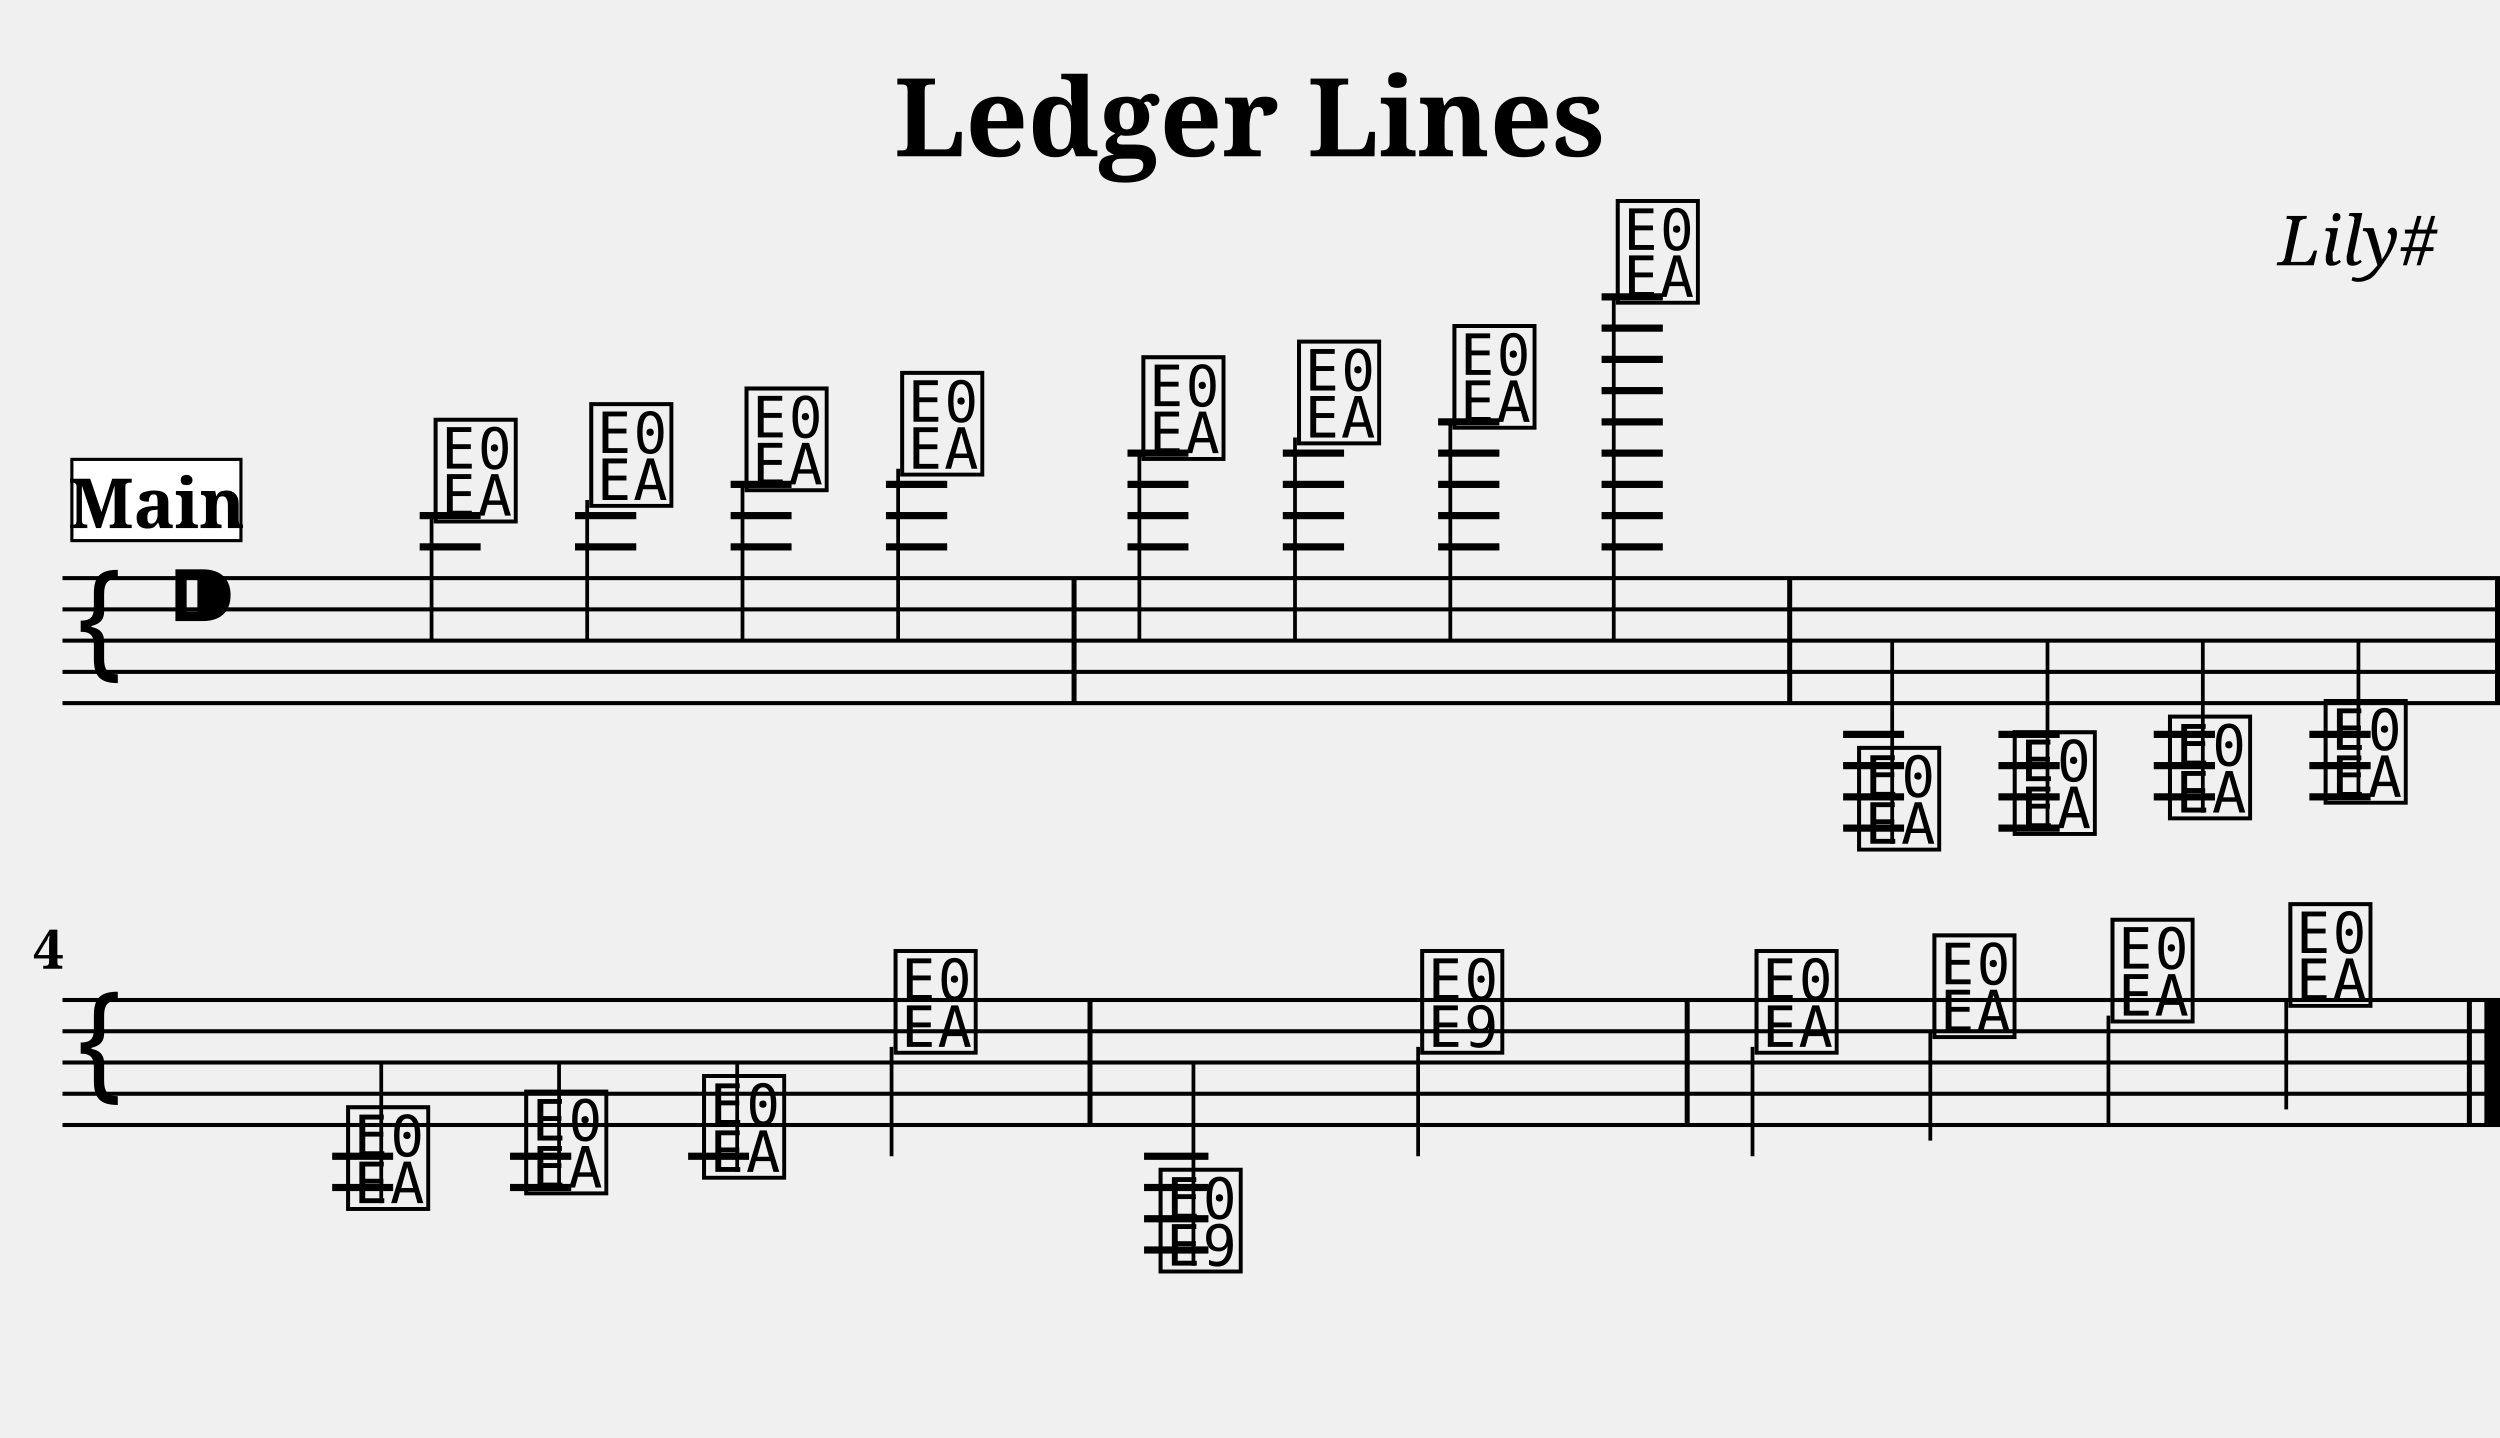
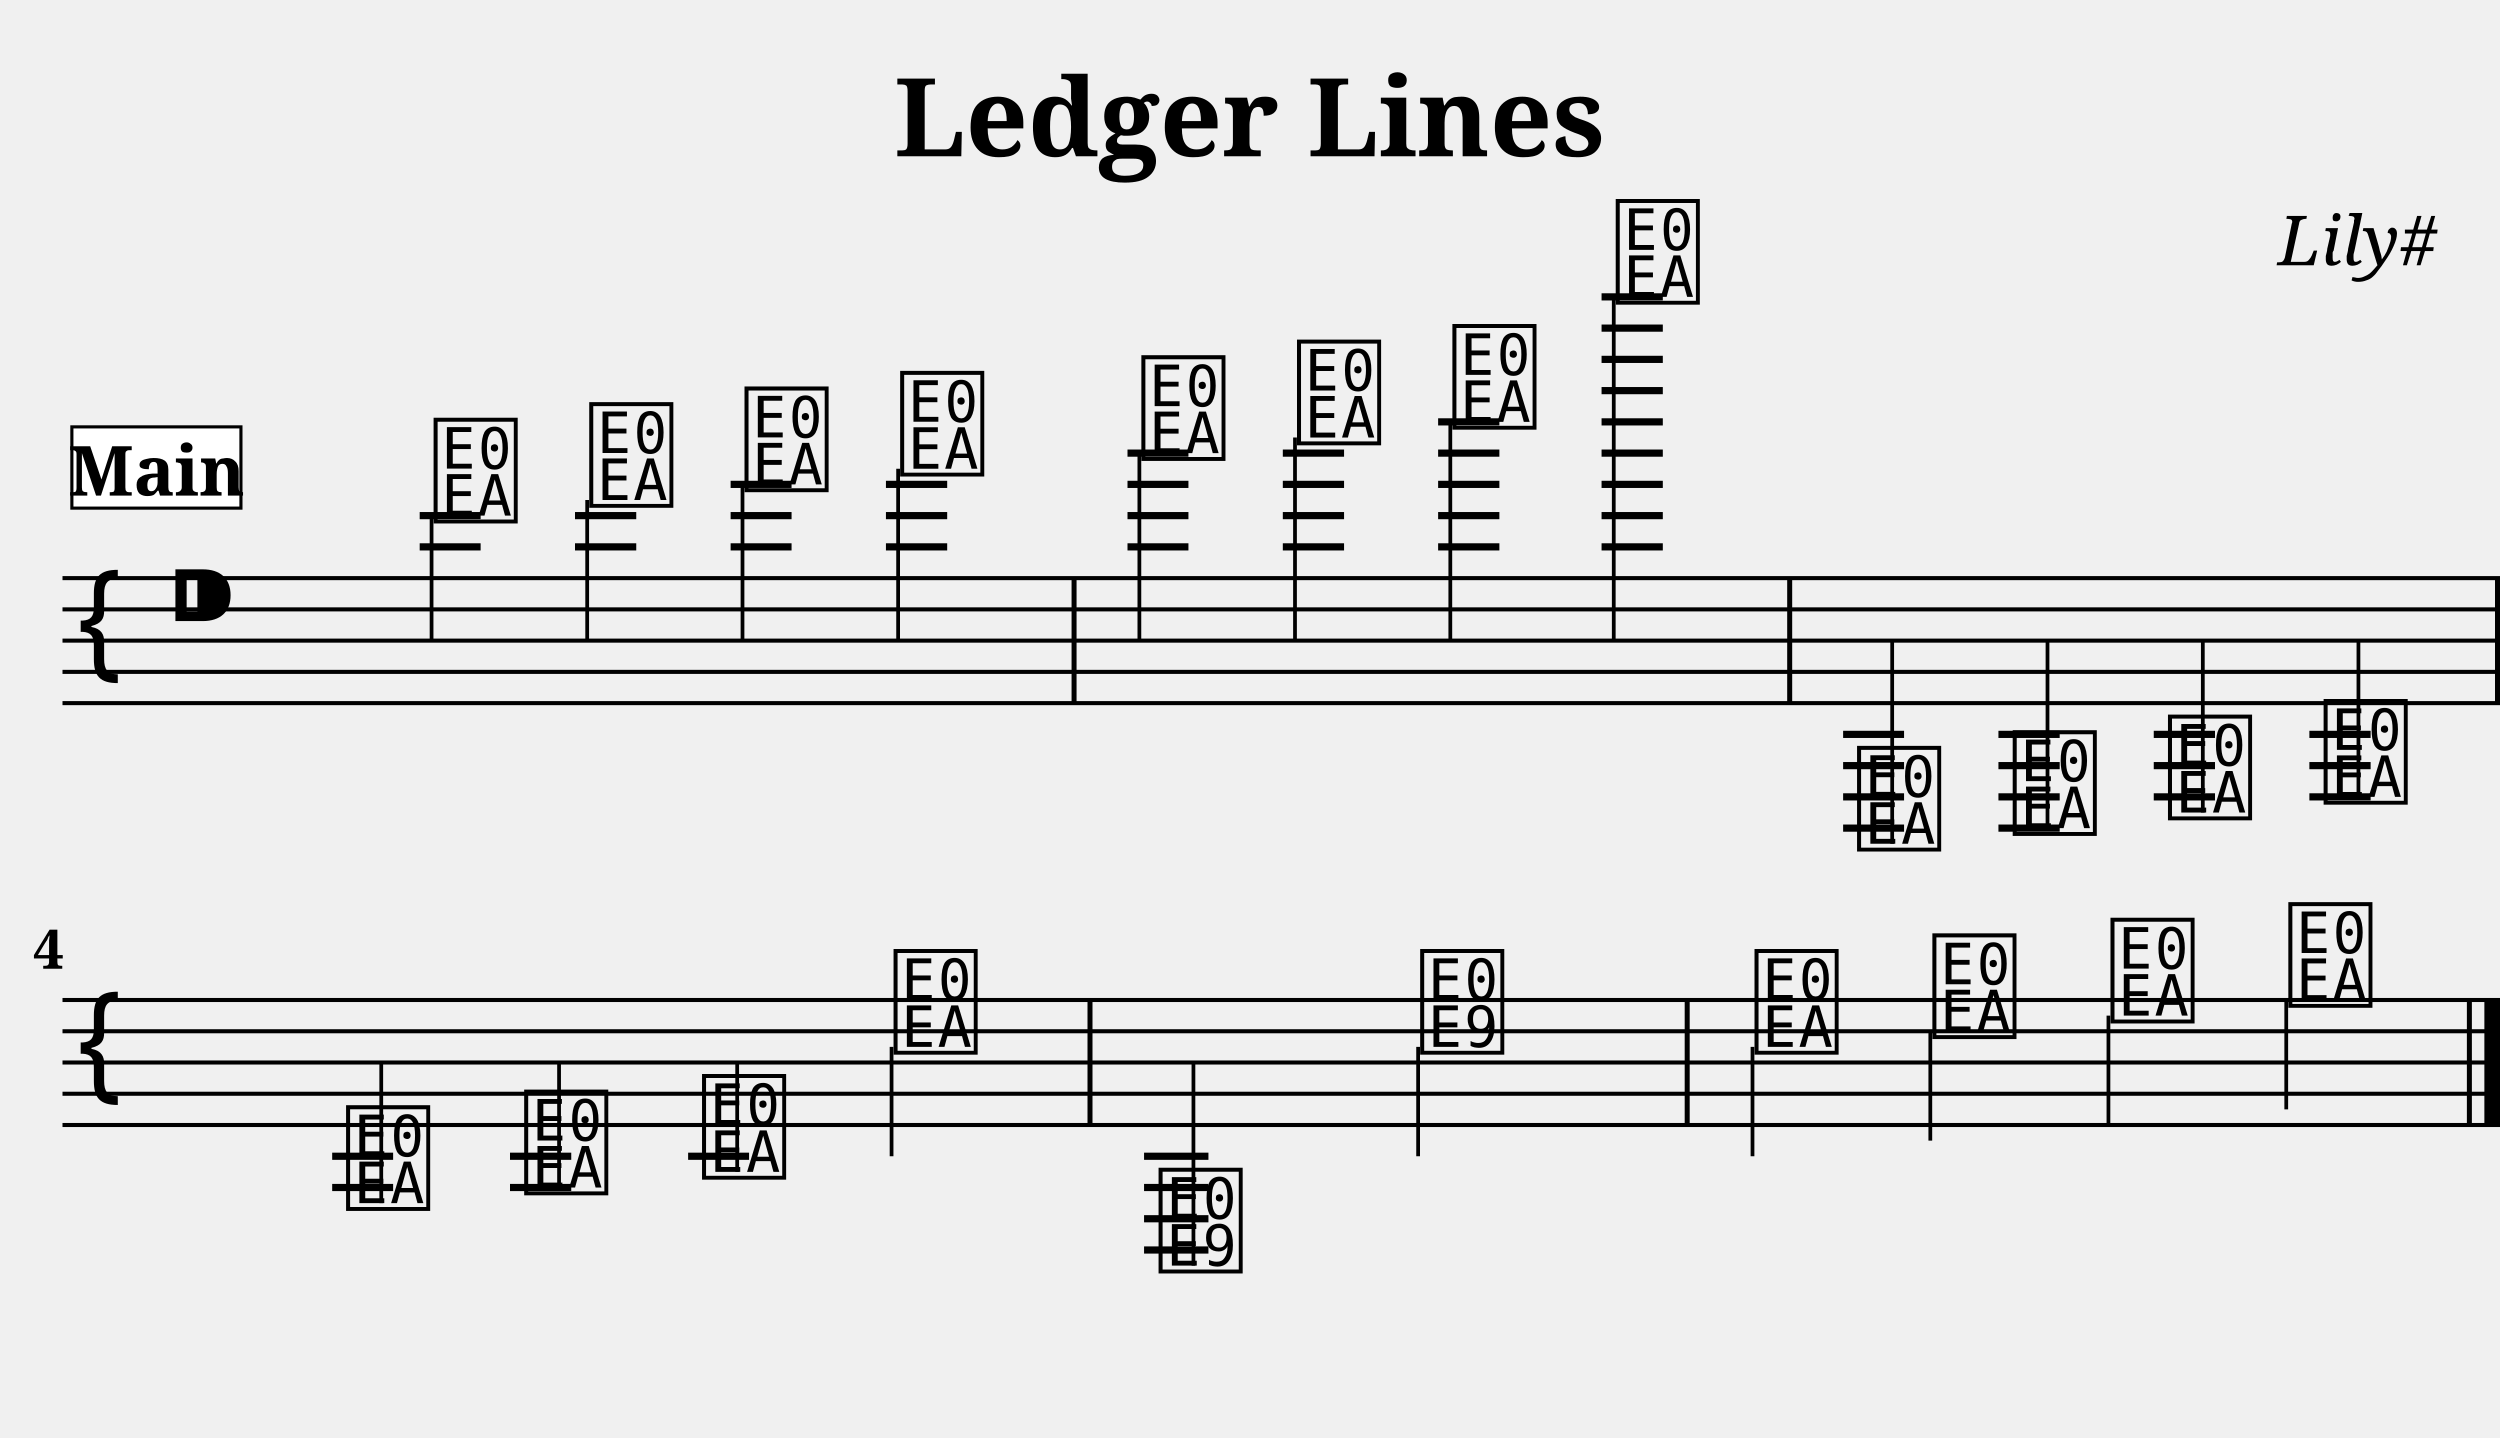
<svg xmlns="http://www.w3.org/2000/svg" width="800.0" height="460.0" viewBox="0 0 80.00 46.00">
  <style>
  @font-face { font-family: 'Emmentaler'; src: local('Emmentaler'); }
  .music { font-family: 'Emmentaler', serif; }
</style>
  <text x="40.00" y="5.00" font-size="3.49" font-family="serif" font-weight="bold" text-anchor="middle">Ledger Lines</text>
  <text x="78.00" y="8.49" font-size="2.20" font-family="serif" font-style="italic" text-anchor="end">Lily#</text>
  <g transform="translate(2.00,0.00) scale(1,1)">
    <line x1="0.00" y1="18.50" x2="78.00" y2="18.50" stroke="#000000" stroke-width="0.130" />
    <line x1="0.00" y1="19.50" x2="78.00" y2="19.50" stroke="#000000" stroke-width="0.130" />
    <line x1="0.00" y1="20.50" x2="78.00" y2="20.50" stroke="#000000" stroke-width="0.130" />
    <line x1="0.00" y1="21.50" x2="78.00" y2="21.50" stroke="#000000" stroke-width="0.130" />
    <line x1="0.00" y1="22.50" x2="78.00" y2="22.50" stroke="#000000" stroke-width="0.130" />
    <text class="music" x="0.30" y="21.50" font-size="4.00"></text>
    <text class="music" x="3.30" y="20.50" font-size="4.00"></text>
    <text class="music" x="11.75" y="16.50" font-size="4.00" data-pos="143"></text>
    <line x1="11.81" y1="16.50" x2="11.81" y2="20.50" stroke="#000000" stroke-width="0.120" />
    <text class="music" x="16.73" y="16.00" font-size="4.00" data-pos="178"></text>
    <line x1="16.79" y1="16.00" x2="16.79" y2="20.50" stroke="#000000" stroke-width="0.120" />
    <text class="music" x="21.70" y="15.50" font-size="4.00" data-pos="180"></text>
    <line x1="21.76" y1="15.50" x2="21.76" y2="20.50" stroke="#000000" stroke-width="0.120" />
    <text class="music" x="26.68" y="15.00" font-size="4.00" data-pos="182"></text>
    <line x1="26.74" y1="15.00" x2="26.74" y2="20.50" stroke="#000000" stroke-width="0.120" />
    <text class="music" x="34.40" y="14.50" font-size="4.00" data-pos="186"></text>
    <line x1="34.46" y1="14.50" x2="34.46" y2="20.50" stroke="#000000" stroke-width="0.120" />
    <text class="music" x="39.38" y="14.00" font-size="4.00" data-pos="191"></text>
    <line x1="39.44" y1="14.00" x2="39.44" y2="20.50" stroke="#000000" stroke-width="0.120" />
    <text class="music" x="44.35" y="13.50" font-size="4.00" data-pos="193"></text>
    <line x1="44.41" y1="13.50" x2="44.41" y2="20.50" stroke="#000000" stroke-width="0.120" />
    <text class="music" x="49.58" y="9.50" font-size="4.00" data-pos="195"></text>
    <line x1="49.64" y1="9.50" x2="49.64" y2="20.50" stroke="#000000" stroke-width="0.120" />
    <text class="music" x="57.30" y="27.00" font-size="4.00" data-pos="221"></text>
    <line x1="58.55" y1="27.00" x2="58.55" y2="20.50" stroke="#000000" stroke-width="0.120" />
    <text class="music" x="62.28" y="26.50" font-size="4.00" data-pos="265"></text>
    <line x1="63.52" y1="26.50" x2="63.52" y2="20.50" stroke="#000000" stroke-width="0.120" />
    <text class="music" x="67.25" y="26.00" font-size="4.00" data-pos="267"></text>
    <line x1="68.49" y1="26.00" x2="68.49" y2="20.50" stroke="#000000" stroke-width="0.120" />
    <text class="music" x="72.23" y="25.50" font-size="4.00" data-pos="269"></text>
    <line x1="73.47" y1="25.50" x2="73.47" y2="20.50" stroke="#000000" stroke-width="0.120" />
    <line x1="11.43" y1="17.50" x2="13.38" y2="17.50" stroke="#000000" stroke-width="0.230" />
    <line x1="11.43" y1="16.50" x2="13.38" y2="16.50" stroke="#000000" stroke-width="0.230" />
    <line x1="16.40" y1="17.50" x2="18.36" y2="17.50" stroke="#000000" stroke-width="0.230" />
    <line x1="16.40" y1="16.50" x2="18.36" y2="16.50" stroke="#000000" stroke-width="0.230" />
    <line x1="21.38" y1="17.50" x2="23.33" y2="17.50" stroke="#000000" stroke-width="0.230" />
    <line x1="21.38" y1="16.50" x2="23.33" y2="16.50" stroke="#000000" stroke-width="0.230" />
    <line x1="21.38" y1="15.50" x2="23.33" y2="15.50" stroke="#000000" stroke-width="0.230" />
    <line x1="26.35" y1="17.50" x2="28.31" y2="17.50" stroke="#000000" stroke-width="0.230" />
    <line x1="26.35" y1="16.50" x2="28.31" y2="16.50" stroke="#000000" stroke-width="0.230" />
    <line x1="26.35" y1="15.50" x2="28.31" y2="15.50" stroke="#000000" stroke-width="0.230" />
    <line x1="34.08" y1="17.50" x2="36.03" y2="17.50" stroke="#000000" stroke-width="0.230" />
    <line x1="34.08" y1="16.50" x2="36.03" y2="16.50" stroke="#000000" stroke-width="0.230" />
    <line x1="34.08" y1="15.50" x2="36.03" y2="15.50" stroke="#000000" stroke-width="0.230" />
    <line x1="34.08" y1="14.50" x2="36.03" y2="14.50" stroke="#000000" stroke-width="0.230" />
    <line x1="39.05" y1="17.50" x2="41.01" y2="17.50" stroke="#000000" stroke-width="0.230" />
    <line x1="39.05" y1="16.50" x2="41.01" y2="16.50" stroke="#000000" stroke-width="0.230" />
    <line x1="39.05" y1="15.50" x2="41.01" y2="15.50" stroke="#000000" stroke-width="0.230" />
    <line x1="39.05" y1="14.50" x2="41.01" y2="14.50" stroke="#000000" stroke-width="0.230" />
    <line x1="44.02" y1="17.50" x2="45.98" y2="17.50" stroke="#000000" stroke-width="0.230" />
    <line x1="44.02" y1="16.50" x2="45.98" y2="16.50" stroke="#000000" stroke-width="0.230" />
    <line x1="44.02" y1="15.50" x2="45.98" y2="15.50" stroke="#000000" stroke-width="0.230" />
    <line x1="44.02" y1="14.50" x2="45.98" y2="14.50" stroke="#000000" stroke-width="0.230" />
    <line x1="44.02" y1="13.50" x2="45.98" y2="13.50" stroke="#000000" stroke-width="0.230" />
    <line x1="49.25" y1="17.50" x2="51.21" y2="17.50" stroke="#000000" stroke-width="0.230" />
    <line x1="49.25" y1="16.50" x2="51.21" y2="16.50" stroke="#000000" stroke-width="0.230" />
    <line x1="49.25" y1="15.50" x2="51.21" y2="15.50" stroke="#000000" stroke-width="0.230" />
    <line x1="49.25" y1="14.50" x2="51.21" y2="14.50" stroke="#000000" stroke-width="0.230" />
    <line x1="49.25" y1="13.50" x2="51.21" y2="13.50" stroke="#000000" stroke-width="0.230" />
    <line x1="49.25" y1="12.50" x2="51.21" y2="12.50" stroke="#000000" stroke-width="0.230" />
    <line x1="49.25" y1="11.50" x2="51.21" y2="11.50" stroke="#000000" stroke-width="0.230" />
    <line x1="49.25" y1="10.50" x2="51.21" y2="10.50" stroke="#000000" stroke-width="0.230" />
    <line x1="49.25" y1="9.50" x2="51.21" y2="9.50" stroke="#000000" stroke-width="0.230" />
    <line x1="56.98" y1="23.50" x2="58.93" y2="23.50" stroke="#000000" stroke-width="0.230" />
    <line x1="56.98" y1="24.50" x2="58.93" y2="24.50" stroke="#000000" stroke-width="0.230" />
    <line x1="56.98" y1="25.50" x2="58.93" y2="25.50" stroke="#000000" stroke-width="0.230" />
    <line x1="56.98" y1="26.50" x2="58.93" y2="26.50" stroke="#000000" stroke-width="0.230" />
    <line x1="61.95" y1="23.50" x2="63.91" y2="23.50" stroke="#000000" stroke-width="0.230" />
    <line x1="61.95" y1="24.50" x2="63.91" y2="24.50" stroke="#000000" stroke-width="0.230" />
    <line x1="61.95" y1="25.50" x2="63.91" y2="25.50" stroke="#000000" stroke-width="0.230" />
    <line x1="61.95" y1="26.50" x2="63.91" y2="26.50" stroke="#000000" stroke-width="0.230" />
    <line x1="66.92" y1="23.50" x2="68.88" y2="23.50" stroke="#000000" stroke-width="0.230" />
    <line x1="66.92" y1="24.50" x2="68.88" y2="24.50" stroke="#000000" stroke-width="0.230" />
    <line x1="66.92" y1="25.50" x2="68.88" y2="25.50" stroke="#000000" stroke-width="0.230" />
    <line x1="71.90" y1="23.50" x2="73.86" y2="23.50" stroke="#000000" stroke-width="0.230" />
    <line x1="71.90" y1="24.50" x2="73.86" y2="24.50" stroke="#000000" stroke-width="0.230" />
    <line x1="71.90" y1="25.50" x2="73.86" y2="25.50" stroke="#000000" stroke-width="0.230" />
    <rect x="32.29" y="18.50" width="0.16" height="4.00" fill="#000000" />
    <rect x="55.19" y="18.50" width="0.16" height="4.00" fill="#000000" />
    <rect x="77.84" y="18.50" width="0.16" height="4.00" fill="#000000" />
    <line x1="0.00" y1="32.00" x2="78.00" y2="32.00" stroke="#000000" stroke-width="0.130" />
    <line x1="0.00" y1="33.00" x2="78.00" y2="33.00" stroke="#000000" stroke-width="0.130" />
    <line x1="0.00" y1="34.00" x2="78.00" y2="34.00" stroke="#000000" stroke-width="0.130" />
    <line x1="0.00" y1="35.00" x2="78.00" y2="35.00" stroke="#000000" stroke-width="0.130" />
    <line x1="0.00" y1="36.00" x2="78.00" y2="36.00" stroke="#000000" stroke-width="0.130" />
    <text class="music" x="0.30" y="35.00" font-size="4.00"></text>
    <text class="music" x="8.95" y="38.50" font-size="4.00" data-pos="273"></text>
    <line x1="10.20" y1="38.50" x2="10.20" y2="34.00" stroke="#000000" stroke-width="0.120" />
    <text class="music" x="14.65" y="38.00" font-size="4.00" data-pos="278"></text>
    <line x1="15.89" y1="38.00" x2="15.89" y2="34.00" stroke="#000000" stroke-width="0.120" />
    <text class="music" x="20.34" y="37.50" font-size="4.00" data-pos="280"></text>
    <line x1="21.59" y1="37.50" x2="21.59" y2="34.00" stroke="#000000" stroke-width="0.120" />
    <text class="music" x="26.47" y="33.50" font-size="4.00" data-pos="282"></text>
    <line x1="26.53" y1="33.50" x2="26.53" y2="37.00" stroke="#000000" stroke-width="0.120" />
    <text class="music" x="34.95" y="40.50" font-size="4.00" data-pos="307"></text>
    <line x1="36.19" y1="40.50" x2="36.19" y2="34.00" stroke="#000000" stroke-width="0.120" />
    <text class="music" x="43.32" y="33.50" font-size="4.00" data-pos="337"></text>
    <line x1="43.38" y1="33.50" x2="43.38" y2="37.00" stroke="#000000" stroke-width="0.120" />
    <text class="music" x="54.02" y="33.50" font-size="4.00" data-pos="344"></text>
    <line x1="54.08" y1="33.50" x2="54.08" y2="37.00" stroke="#000000" stroke-width="0.120" />
    <text class="music" x="59.71" y="33.00" font-size="4.00" data-pos="349"></text>
    <line x1="59.77" y1="33.00" x2="59.77" y2="36.50" stroke="#000000" stroke-width="0.120" />
    <text class="music" x="65.41" y="32.50" font-size="4.00" data-pos="351"></text>
    <line x1="65.47" y1="32.50" x2="65.47" y2="36.00" stroke="#000000" stroke-width="0.120" />
    <text class="music" x="71.10" y="32.00" font-size="4.00" data-pos="353"></text>
    <line x1="71.16" y1="32.00" x2="71.16" y2="35.50" stroke="#000000" stroke-width="0.120" />
    <line x1="8.63" y1="37.00" x2="10.58" y2="37.00" stroke="#000000" stroke-width="0.230" />
    <line x1="8.63" y1="38.00" x2="10.58" y2="38.00" stroke="#000000" stroke-width="0.230" />
    <line x1="14.32" y1="37.00" x2="16.28" y2="37.00" stroke="#000000" stroke-width="0.230" />
    <line x1="14.32" y1="38.00" x2="16.28" y2="38.00" stroke="#000000" stroke-width="0.230" />
    <line x1="20.02" y1="37.00" x2="21.97" y2="37.00" stroke="#000000" stroke-width="0.230" />
    <line x1="34.61" y1="37.00" x2="36.67" y2="37.00" stroke="#000000" stroke-width="0.230" />
    <line x1="34.61" y1="38.00" x2="36.67" y2="38.00" stroke="#000000" stroke-width="0.230" />
    <line x1="34.61" y1="39.00" x2="36.67" y2="39.00" stroke="#000000" stroke-width="0.230" />
    <line x1="34.61" y1="40.00" x2="36.67" y2="40.00" stroke="#000000" stroke-width="0.230" />
    <rect x="32.80" y="32.00" width="0.16" height="4.00" fill="#000000" />
    <rect x="51.91" y="32.00" width="0.16" height="4.00" fill="#000000" />
    <rect x="76.94" y="32.00" width="0.16" height="4.00" fill="#000000" />
    <rect x="77.50" y="32.00" width="0.50" height="4.00" fill="#000000" />
    <text x="0.05" y="31.00" font-size="1.75" font-family="serif" font-weight="bold" text-anchor="end" fill="#000000">4</text>
-     <rect x="0.30" y="14.70" width="5.41" height="2.60" fill="#FFFFFF" stroke="#000000" stroke-width="0.100" data-pos="0" />
-     <text x="3.01" y="16.90" font-size="2.20" font-family="serif" font-weight="bold" text-anchor="middle" fill="#000000" data-pos="0">Main</text>
+     <rect x="0.30" y="13.66" width="5.41" height="2.60" fill="#FFFFFF" stroke="#000000" stroke-width="0.100" data-pos="0" />
+     <text x="3.01" y="15.86" font-size="2.20" font-family="serif" font-weight="bold" text-anchor="middle" fill="#000000" data-pos="0">Main</text>
  </g>
</svg>
